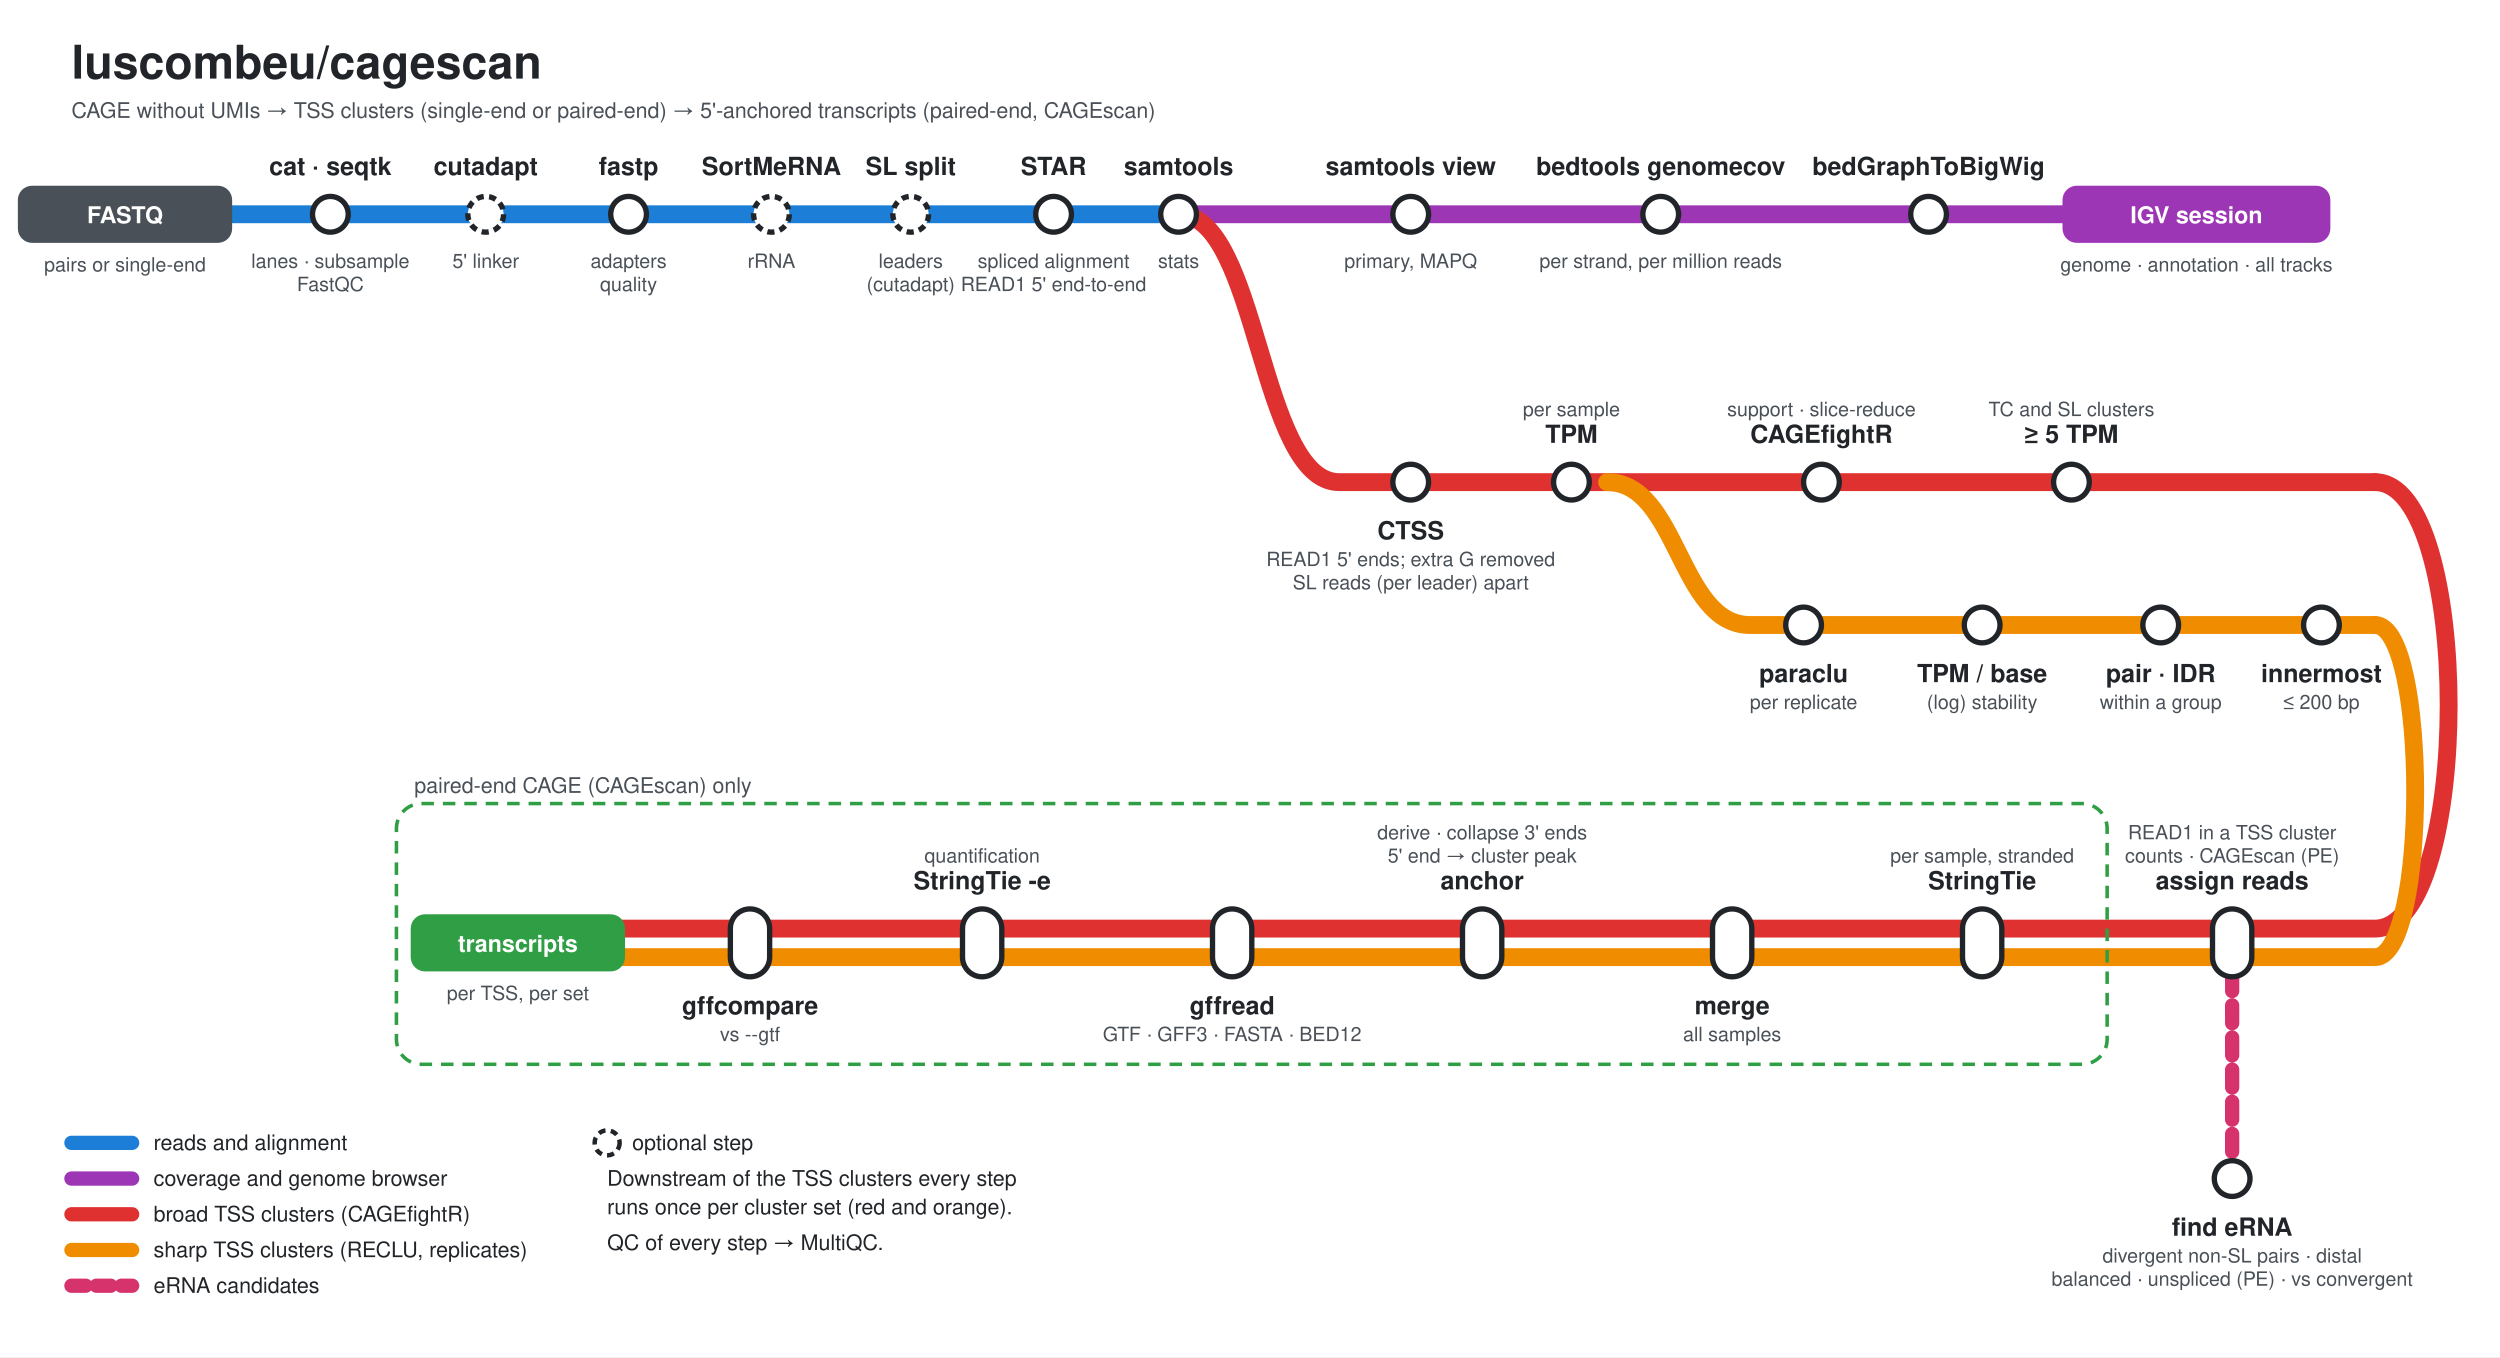
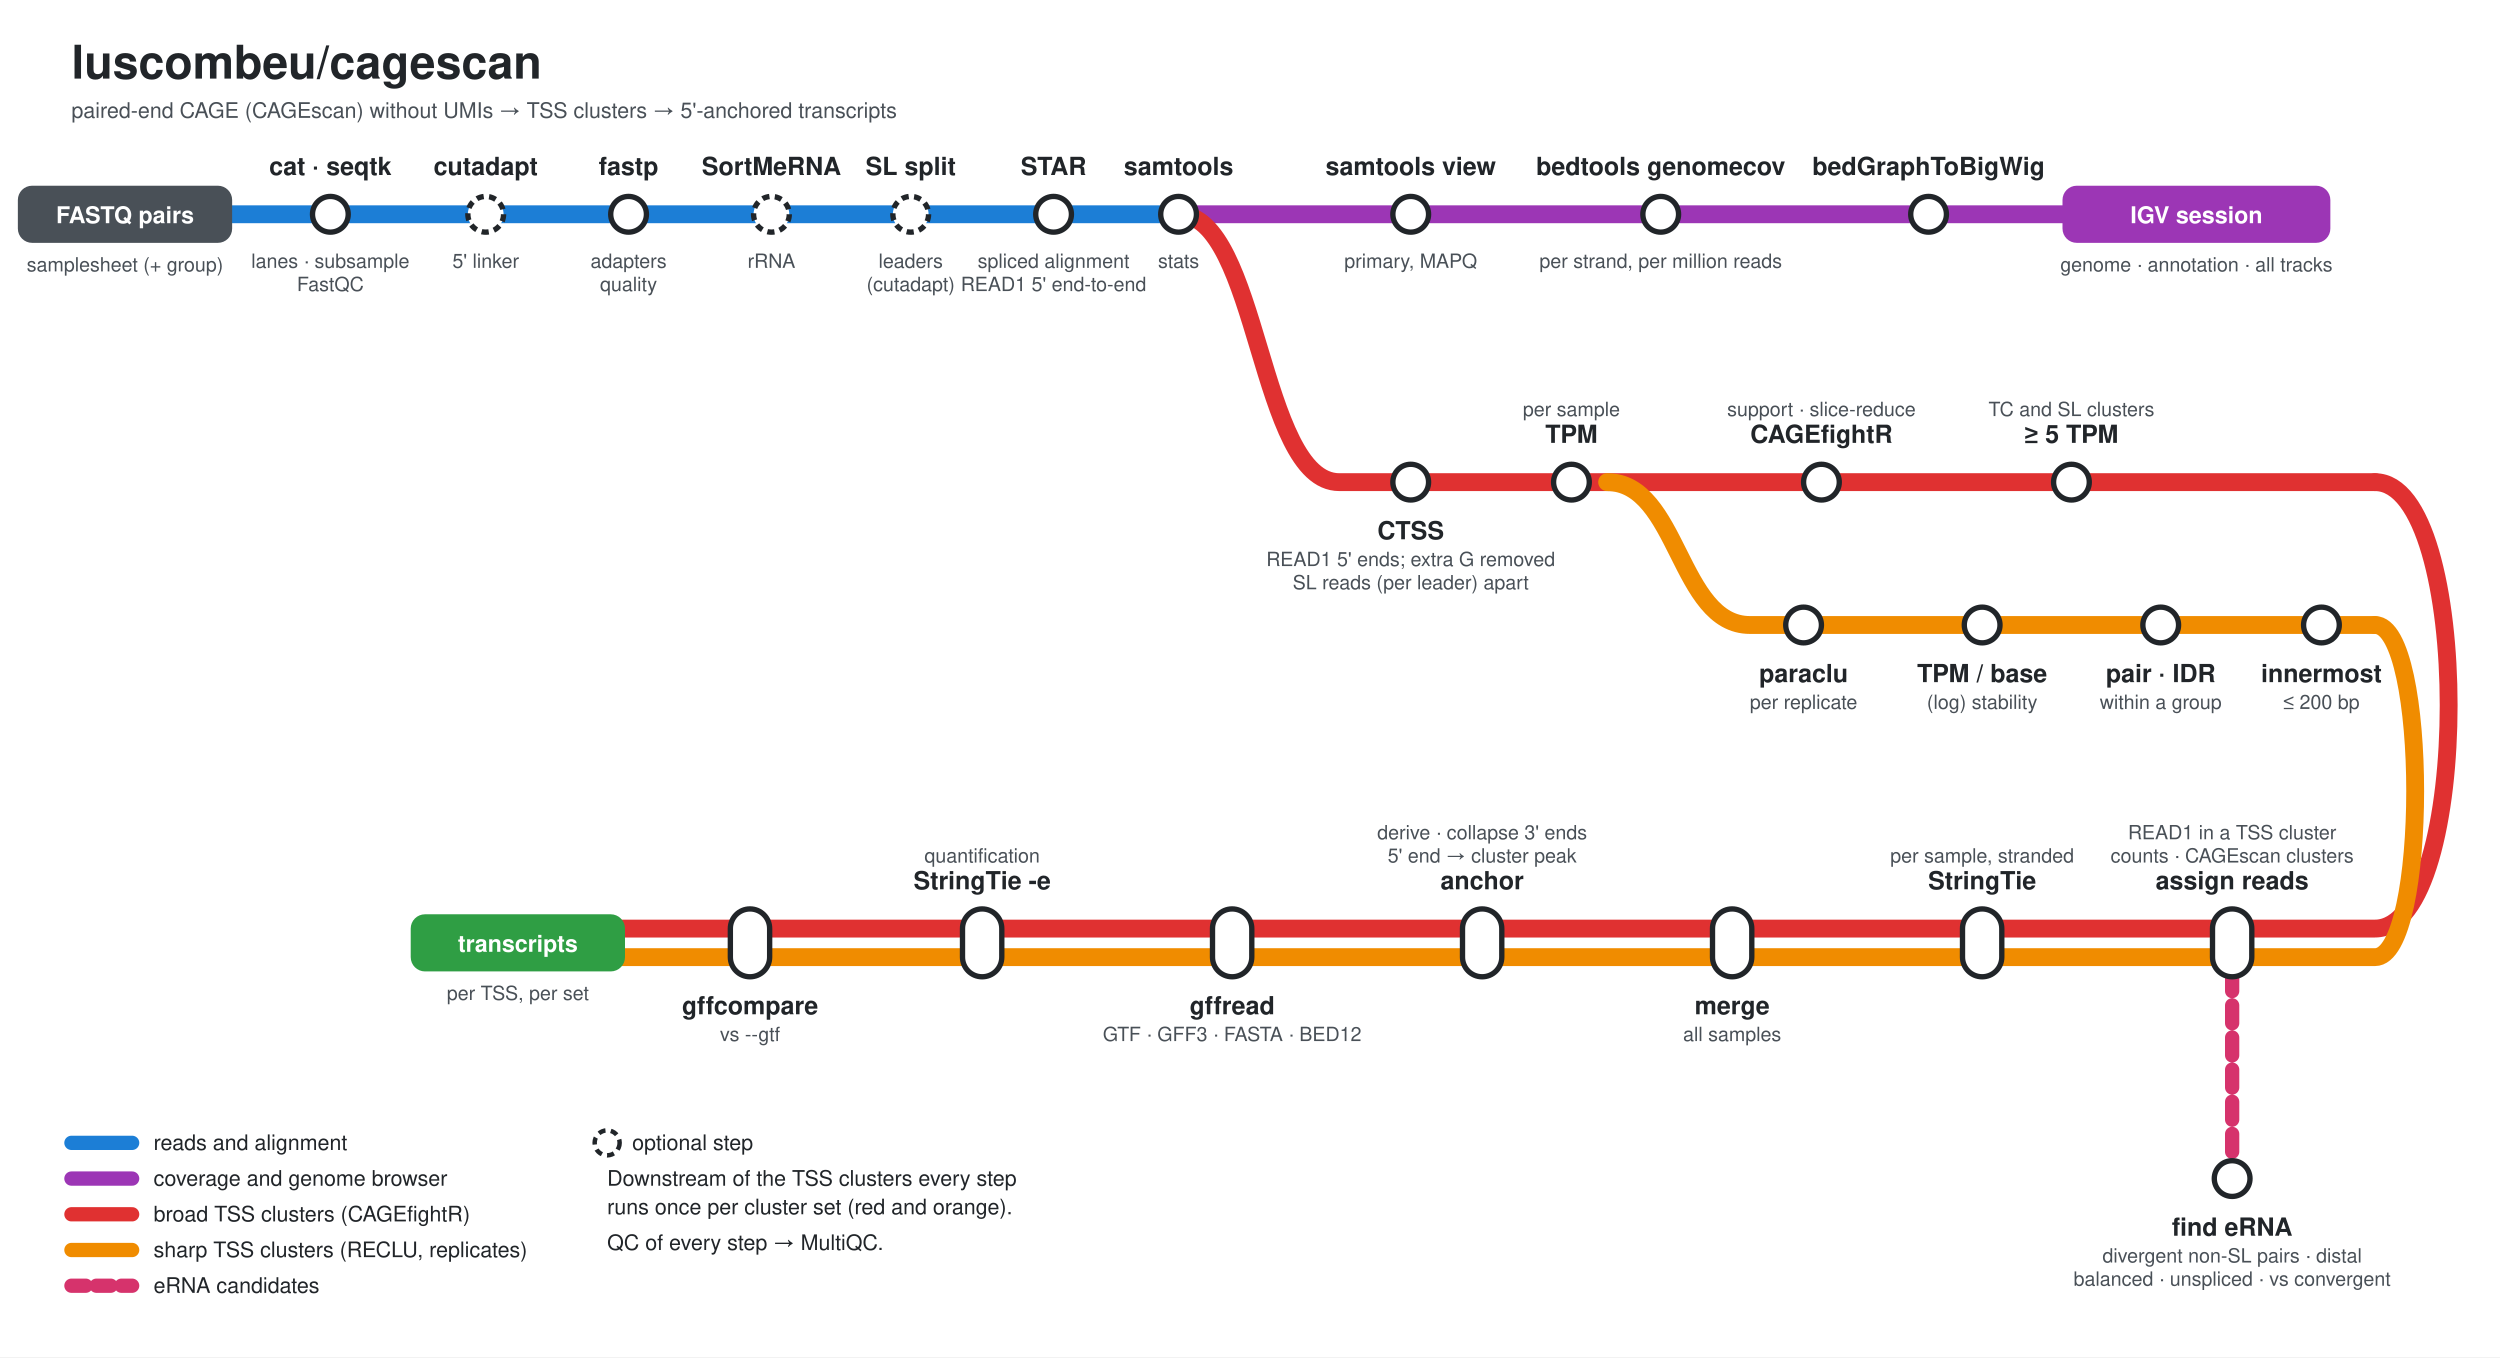
<svg xmlns="http://www.w3.org/2000/svg" viewBox="0 0 1400 760" width="1400" height="760">
  <style>
text { font-family: "Helvetica Neue", Helvetica, Arial, sans-serif; fill: #212529; }
.title { font-size: 26px; font-weight: 700; }
.st { font-size: 14px; font-weight: 700; text-anchor: middle; }
.sub { font-size: 11px; fill: #495057; text-anchor: middle; }
.term { font-size: 13px; font-weight: 700; fill: #fff; text-anchor: middle; }
.leg { font-size: 12px; }
.subl { font-size: 12px; fill: #495057; text-anchor: start; }
</style>
  <rect width="1400" height="760" fill="#ffffff" />
  <path d="M 70 120 L 660 120" fill="none" stroke="#1c7ed6" stroke-width="10" stroke-linecap="round" stroke-linejoin="round" />
  <path d="M 660 120 L 1230 120" fill="none" stroke="#9c36b5" stroke-width="10" stroke-linecap="round" stroke-linejoin="round" />
  <path d="M 660 120 C 705 120 705 270 750 270 L 1330 270" fill="none" stroke="#e03131" stroke-width="10" stroke-linecap="round" stroke-linejoin="round" />
  <path d="M 900 270 C 940 270 940 350 980 350 L 1330 350" fill="none" stroke="#f08c00" stroke-width="10" stroke-linecap="round" stroke-linejoin="round" />
  <path d="M 1330 270 C 1385 270 1385 520 1330 520 L 330 520" fill="none" stroke="#e03131" stroke-width="10" stroke-linecap="round" stroke-linejoin="round" />
  <path d="M 1330 350 C 1360 350 1360 536 1330 536 L 330 536" fill="none" stroke="#f08c00" stroke-width="10" stroke-linecap="round" stroke-linejoin="round" />
  <path d="M 1250 545 L 1250 660" fill="none" stroke="#d6336c" stroke-width="8" stroke-linecap="round" stroke-linejoin="round" stroke-dasharray="10 8" />
-   <rect x="222" y="450" width="958" height="146" rx="14" fill="none" stroke="#2f9e44" stroke-width="2" stroke-dasharray="7 5" />
-   <text x="232" y="444" class="subl">paired-end CAGE (CAGEscan) only</text>
  <rect x="10.0" y="104" width="120" height="32" rx="8" fill="#495057" />
-   <text x="70" y="125" class="term">FASTQ</text>
-   <text x="70" y="152" class="sub">pairs or single-end</text>
+   <text x="70" y="125" class="term">FASTQ pairs</text>
+   <text x="70" y="152" class="sub">samplesheet (+ group)</text>
  <circle cx="185" cy="120" r="10" fill="#fff" stroke="#212529" stroke-width="3" />
  <text x="185" y="98" class="st">cat · seqtk</text>
  <text x="185" y="150" class="sub">lanes · subsample</text>
  <text x="185" y="163" class="sub">FastQC</text>
  <circle cx="272" cy="120" r="10" fill="#fff" stroke="#212529" stroke-width="3" stroke-dasharray="4 3" />
  <text x="272" y="98" class="st">cutadapt</text>
  <text x="272" y="150" class="sub">5' linker</text>
  <circle cx="352" cy="120" r="10" fill="#fff" stroke="#212529" stroke-width="3" />
  <text x="352" y="98" class="st">fastp</text>
  <text x="352" y="150" class="sub">adapters</text>
  <text x="352" y="163" class="sub">quality</text>
  <circle cx="432" cy="120" r="10" fill="#fff" stroke="#212529" stroke-width="3" stroke-dasharray="4 3" />
  <text x="432" y="98" class="st">SortMeRNA</text>
  <text x="432" y="150" class="sub">rRNA</text>
  <circle cx="510" cy="120" r="10" fill="#fff" stroke="#212529" stroke-width="3" stroke-dasharray="4 3" />
  <text x="510" y="98" class="st">SL split</text>
  <text x="510" y="150" class="sub">leaders</text>
  <text x="510" y="163" class="sub">(cutadapt)</text>
  <circle cx="590" cy="120" r="10" fill="#fff" stroke="#212529" stroke-width="3" />
  <text x="590" y="98" class="st">STAR</text>
  <text x="590" y="150" class="sub">spliced alignment</text>
  <text x="590" y="163" class="sub">READ1 5' end-to-end</text>
  <circle cx="660" cy="120" r="10" fill="#fff" stroke="#212529" stroke-width="3" />
  <text x="660" y="98" class="st">samtools</text>
  <text x="660" y="150" class="sub">stats</text>
  <circle cx="790" cy="120" r="10" fill="#fff" stroke="#212529" stroke-width="3" />
  <text x="790" y="98" class="st">samtools view</text>
  <text x="790" y="150" class="sub">primary, MAPQ</text>
  <circle cx="930" cy="120" r="10" fill="#fff" stroke="#212529" stroke-width="3" />
  <text x="930" y="98" class="st">bedtools genomecov</text>
  <text x="930" y="150" class="sub">per strand, per million reads</text>
  <circle cx="1080" cy="120" r="10" fill="#fff" stroke="#212529" stroke-width="3" />
  <text x="1080" y="98" class="st">bedGraphToBigWig</text>
  <rect x="1155.0" y="104" width="150" height="32" rx="8" fill="#9c36b5" />
  <text x="1230" y="125" class="term">IGV session</text>
  <text x="1230" y="152" class="sub">genome · annotation · all tracks</text>
  <circle cx="790" cy="270" r="10" fill="#fff" stroke="#212529" stroke-width="3" />
  <text x="790" y="302" class="st">CTSS</text>
  <text x="790" y="317" class="sub">READ1 5' ends; extra G removed</text>
  <text x="790" y="330" class="sub">SL reads (per leader) apart</text>
  <circle cx="880" cy="270" r="10" fill="#fff" stroke="#212529" stroke-width="3" />
  <text x="880" y="248" class="st">TPM</text>
  <text x="880" y="233" class="sub">per sample</text>
  <circle cx="1020" cy="270" r="10" fill="#fff" stroke="#212529" stroke-width="3" />
  <text x="1020" y="248" class="st">CAGEfightR</text>
  <text x="1020" y="233" class="sub">support · slice-reduce</text>
  <circle cx="1160" cy="270" r="10" fill="#fff" stroke="#212529" stroke-width="3" />
  <text x="1160" y="248" class="st">≥ 5 TPM</text>
  <text x="1160" y="233" class="sub">TC and SL clusters</text>
  <circle cx="1010" cy="350" r="10" fill="#fff" stroke="#212529" stroke-width="3" />
  <text x="1010" y="382" class="st">paraclu</text>
  <text x="1010" y="397" class="sub">per replicate</text>
  <circle cx="1110" cy="350" r="10" fill="#fff" stroke="#212529" stroke-width="3" />
  <text x="1110" y="382" class="st">TPM / base</text>
  <text x="1110" y="397" class="sub">(log) stability</text>
  <circle cx="1210" cy="350" r="10" fill="#fff" stroke="#212529" stroke-width="3" />
  <text x="1210" y="382" class="st">pair · IDR</text>
  <text x="1210" y="397" class="sub">within a group</text>
  <circle cx="1300" cy="350" r="10" fill="#fff" stroke="#212529" stroke-width="3" />
  <text x="1300" y="382" class="st">innermost</text>
  <text x="1300" y="397" class="sub">≤ 200 bp</text>
  <rect x="1239" y="509" width="22" height="38" rx="11" fill="#fff" stroke="#212529" stroke-width="3" />
  <text x="1250" y="498" class="st">assign reads</text>
-   <text x="1250" y="483" class="sub">counts · CAGEscan (PE)</text>
+   <text x="1250" y="483" class="sub">counts · CAGEscan clusters</text>
  <text x="1250" y="470" class="sub">READ1 in a TSS cluster</text>
  <rect x="1099" y="509" width="22" height="38" rx="11" fill="#fff" stroke="#212529" stroke-width="3" />
  <text x="1110" y="498" class="st">StringTie</text>
  <text x="1110" y="483" class="sub">per sample, stranded</text>
  <rect x="959" y="509" width="22" height="38" rx="11" fill="#fff" stroke="#212529" stroke-width="3" />
  <text x="970" y="568" class="st">merge</text>
  <text x="970" y="583" class="sub">all samples</text>
  <rect x="819" y="509" width="22" height="38" rx="11" fill="#fff" stroke="#212529" stroke-width="3" />
  <text x="830" y="498" class="st">anchor</text>
  <text x="830" y="483" class="sub">5' end → cluster peak</text>
  <text x="830" y="470" class="sub">derive · collapse 3' ends</text>
  <rect x="679" y="509" width="22" height="38" rx="11" fill="#fff" stroke="#212529" stroke-width="3" />
  <text x="690" y="568" class="st">gffread</text>
  <text x="690" y="583" class="sub">GTF · GFF3 · FASTA · BED12</text>
  <rect x="539" y="509" width="22" height="38" rx="11" fill="#fff" stroke="#212529" stroke-width="3" />
  <text x="550" y="498" class="st">StringTie -e</text>
  <text x="550" y="483" class="sub">quantification</text>
  <rect x="409" y="509" width="22" height="38" rx="11" fill="#fff" stroke="#212529" stroke-width="3" />
  <text x="420" y="568" class="st">gffcompare</text>
  <text x="420" y="583" class="sub">vs --gtf</text>
  <rect x="230.0" y="512" width="120" height="32" rx="8" fill="#2f9e44" />
  <text x="290" y="533" class="term">transcripts</text>
  <text x="290" y="560" class="sub">per TSS, per set</text>
  <circle cx="1250" cy="660" r="10" fill="#fff" stroke="#212529" stroke-width="3" />
  <text x="1250" y="692" class="st">find eRNA</text>
  <text x="1250" y="707" class="sub">divergent non-SL pairs · distal</text>
-   <text x="1250" y="720" class="sub">balanced · unspliced (PE) · vs convergent</text>
+   <text x="1250" y="720" class="sub">balanced · unspliced · vs convergent</text>
  <text x="40" y="44" class="title">luscombeu/cagescan</text>
-   <text x="40" y="66" class="subl">CAGE without UMIs → TSS clusters (single-end or paired-end) → 5'-anchored transcripts (paired-end, CAGEscan)</text>
+   <text x="40" y="66" class="subl">paired-end CAGE (CAGEscan) without UMIs → TSS clusters → 5'-anchored transcripts</text>
  <line x1="40" y1="640" x2="74" y2="640" stroke="#1c7ed6" stroke-width="8" stroke-linecap="round" />
  <text x="86" y="644" class="leg">reads and alignment</text>
  <line x1="40" y1="660" x2="74" y2="660" stroke="#9c36b5" stroke-width="8" stroke-linecap="round" />
  <text x="86" y="664" class="leg">coverage and genome browser</text>
  <line x1="40" y1="680" x2="74" y2="680" stroke="#e03131" stroke-width="8" stroke-linecap="round" />
  <text x="86" y="684" class="leg">broad TSS clusters (CAGEfightR)</text>
  <line x1="40" y1="700" x2="74" y2="700" stroke="#f08c00" stroke-width="8" stroke-linecap="round" />
  <text x="86" y="704" class="leg">sharp TSS clusters (RECLU, replicates)</text>
  <line x1="40" y1="720" x2="74" y2="720" stroke="#d6336c" stroke-width="8" stroke-linecap="round" stroke-dasharray="8 6" />
  <text x="86" y="724" class="leg">eRNA candidates</text>
  <circle cx="340" cy="640" r="7" fill="#fff" stroke="#212529" stroke-width="2.5" stroke-dasharray="4 3" />
  <text x="354" y="644" class="leg">optional step</text>
  <text x="340" y="664" class="leg" text-anchor="start">Downstream of the TSS clusters every step</text>
  <text x="340" y="680" class="leg" text-anchor="start">runs once per cluster set (red and orange).</text>
  <text x="340" y="700" class="leg" text-anchor="start">QC of every step → MultiQC.</text>
</svg>
